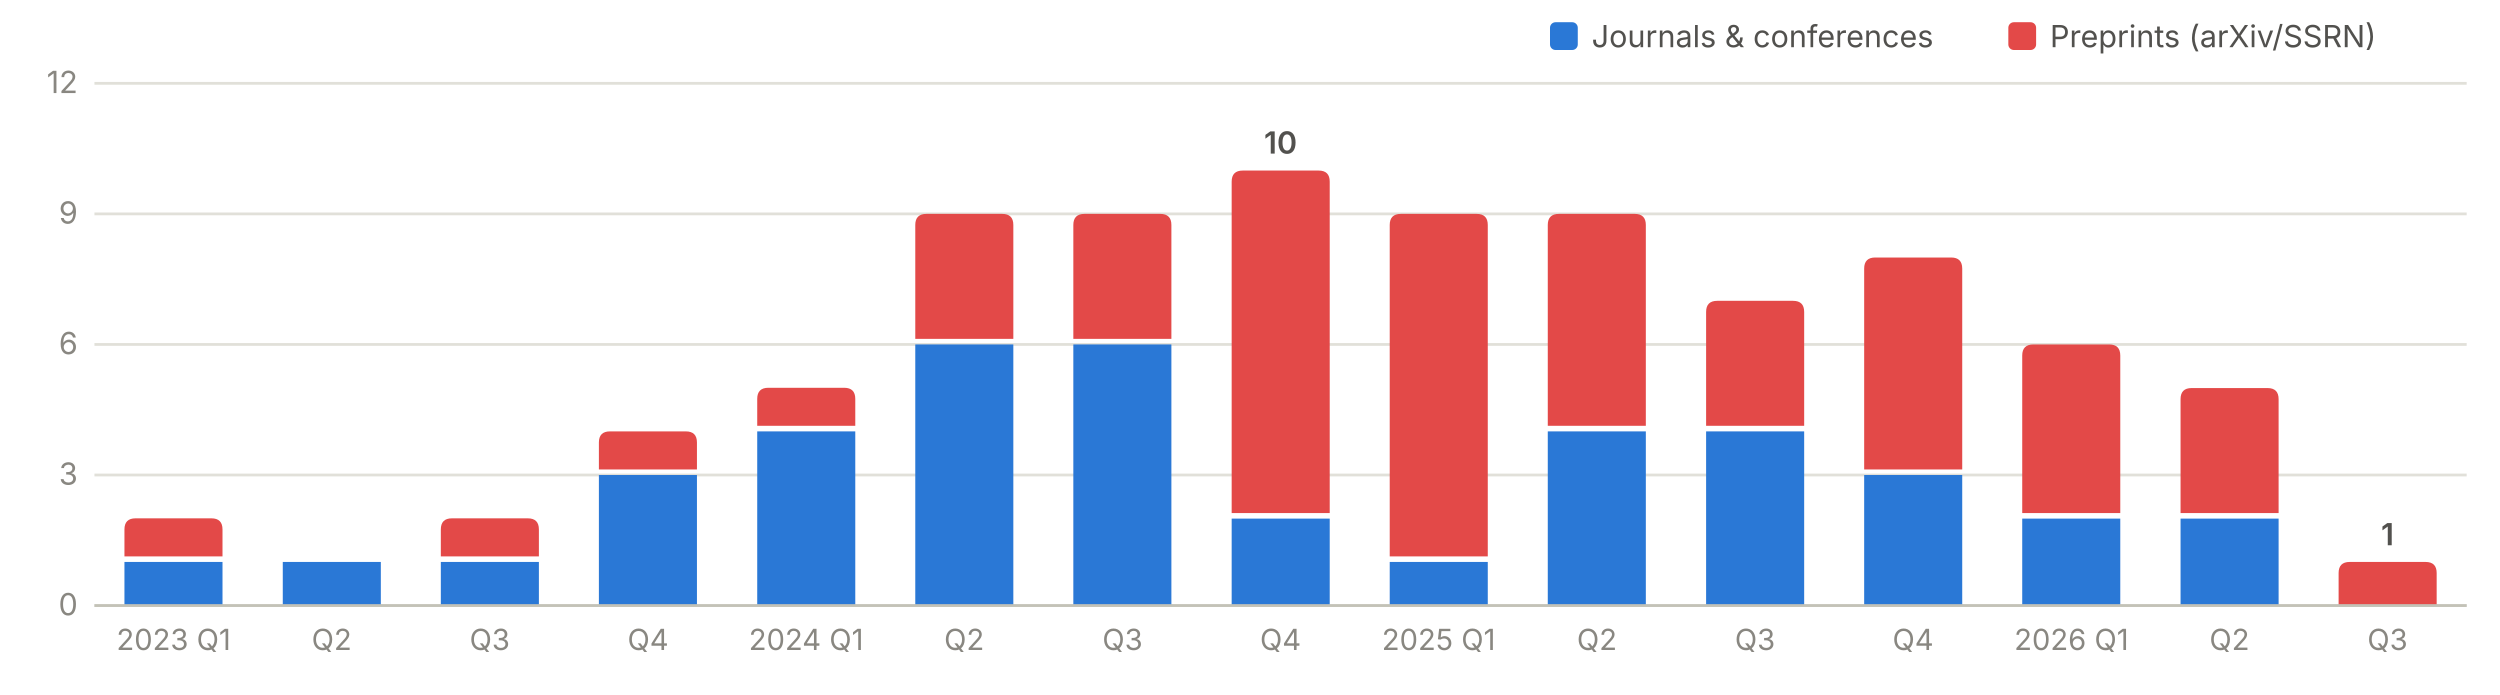
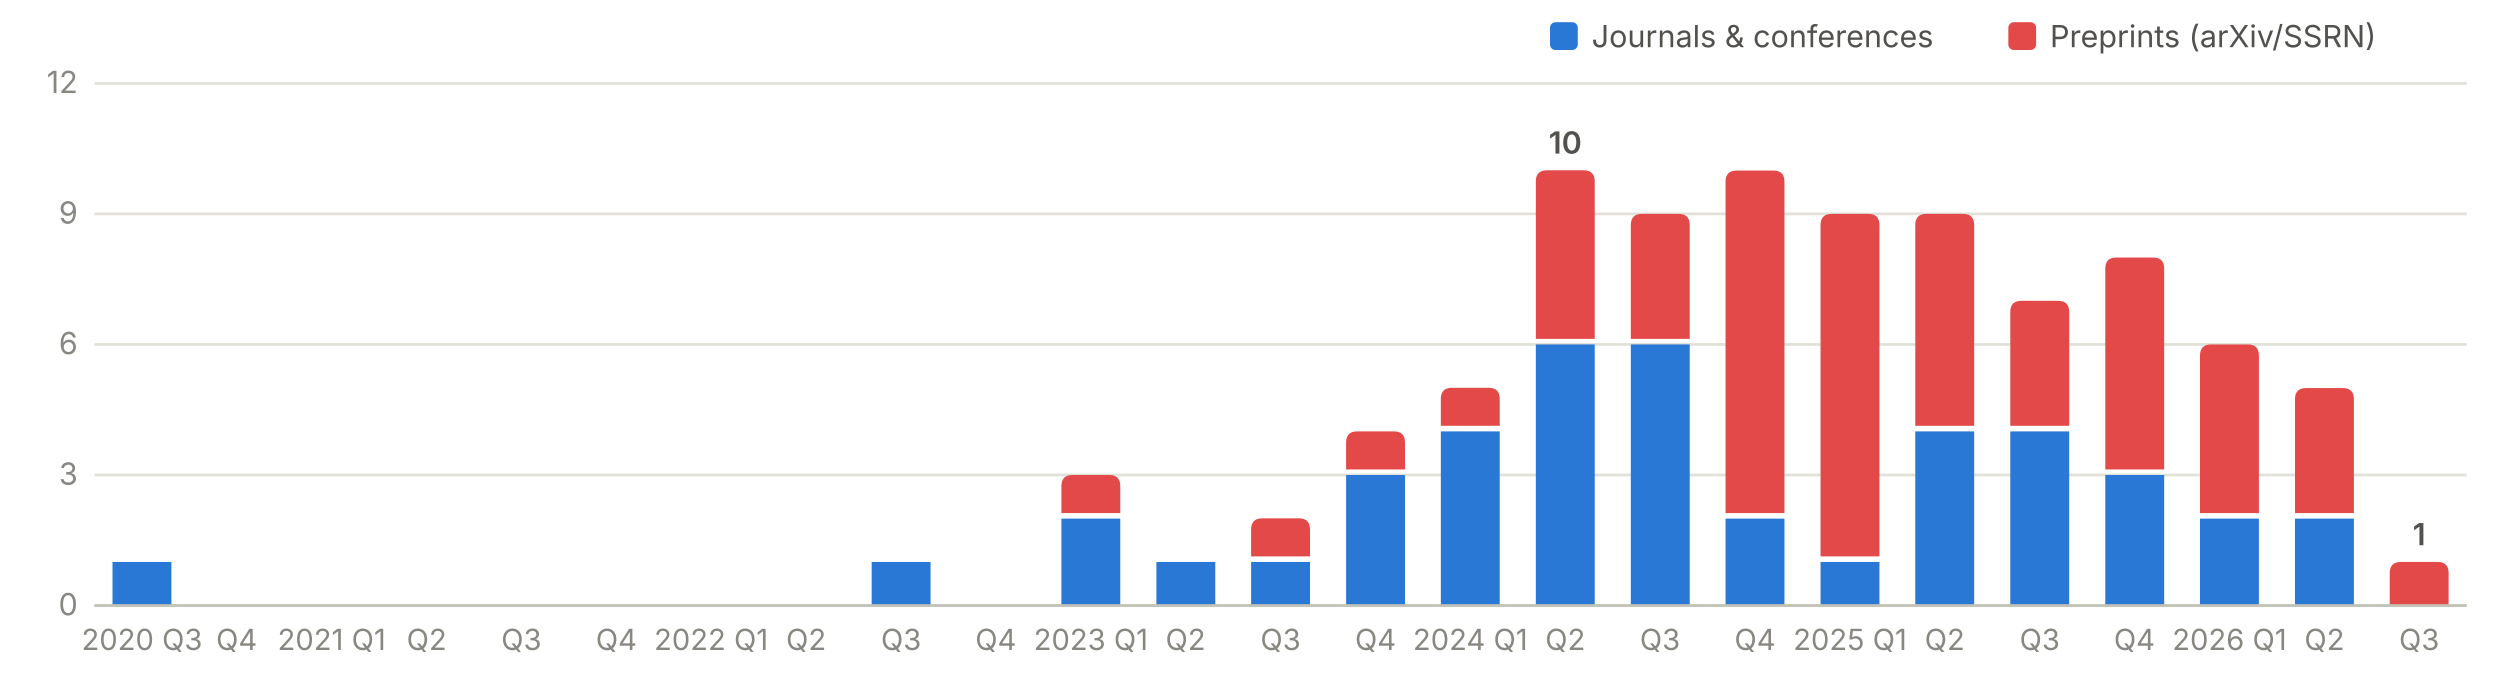
- <svg xmlns="http://www.w3.org/2000/svg" viewBox="0 0 900 250" width="900" height="250" role="img" aria-label="Stacked bars of journal and preprint papers per quarter, 2023 Q1 to 2026 Q3">
+ <svg xmlns="http://www.w3.org/2000/svg" viewBox="0 0 900 250" width="900" height="250" role="img" aria-label="Stacked bars of journal and preprint papers per quarter, 2020 Q3 to 2026 Q3">
  <line x1="34" y1="218.0" x2="888" y2="218.0" stroke="#e1e0d9" stroke-width="1" />
  <text x="28" y="221.5" text-anchor="end" font-family="system-ui,-apple-system,Segoe UI,sans-serif" font-size="11" fill="#898781">0</text>
  <line x1="34" y1="171.0" x2="888" y2="171.0" stroke="#e1e0d9" stroke-width="1" />
  <text x="28" y="174.5" text-anchor="end" font-family="system-ui,-apple-system,Segoe UI,sans-serif" font-size="11" fill="#898781">3</text>
  <line x1="34" y1="124.0" x2="888" y2="124.0" stroke="#e1e0d9" stroke-width="1" />
  <text x="28" y="127.5" text-anchor="end" font-family="system-ui,-apple-system,Segoe UI,sans-serif" font-size="11" fill="#898781">6</text>
  <line x1="34" y1="77.0" x2="888" y2="77.0" stroke="#e1e0d9" stroke-width="1" />
  <text x="28" y="80.5" text-anchor="end" font-family="system-ui,-apple-system,Segoe UI,sans-serif" font-size="11" fill="#898781">9</text>
  <line x1="34" y1="30.0" x2="888" y2="30.0" stroke="#e1e0d9" stroke-width="1" />
  <text x="28" y="33.5" text-anchor="end" font-family="system-ui,-apple-system,Segoe UI,sans-serif" font-size="11" fill="#898781">12</text>
  <rect x="558" y="8" width="10" height="10" rx="2" fill="#2a78d6" />
  <text x="573" y="17" font-family="system-ui,-apple-system,Segoe UI,sans-serif" font-size="11" fill="#52514e">Journals &amp; conferences</text>
  <rect x="723" y="8" width="10" height="10" rx="2" fill="#e34948" />
  <text x="738" y="17" font-family="system-ui,-apple-system,Segoe UI,sans-serif" font-size="11" fill="#52514e">Preprints (arXiv/SSRN)</text>
-   <rect x="44.8" y="202.3" width="35.3" height="15.7" fill="#2a78d6" />
-   <path d="M44.8,200.3 v-9.7 q0,-4.0 4.0,-4.0 h27.3 q4.0,0 4.0,4.0 v9.7 z" fill="#e34948" />
-   <text x="62.5" y="234" text-anchor="middle" font-family="system-ui,-apple-system,Segoe UI,sans-serif" font-size="10.5" fill="#898781">2023 Q1</text>
-   <rect x="101.8" y="202.3" width="35.3" height="15.7" fill="#2a78d6" />
-   <text x="119.4" y="234" text-anchor="middle" font-family="system-ui,-apple-system,Segoe UI,sans-serif" font-size="10.5" fill="#898781">Q2</text>
-   <rect x="158.7" y="202.3" width="35.3" height="15.7" fill="#2a78d6" />
-   <path d="M158.7,200.3 v-9.7 q0,-4.0 4.0,-4.0 h27.3 q4.0,0 4.0,4.0 v9.7 z" fill="#e34948" />
-   <text x="176.3" y="234" text-anchor="middle" font-family="system-ui,-apple-system,Segoe UI,sans-serif" font-size="10.5" fill="#898781">Q3</text>
-   <rect x="215.6" y="171.0" width="35.3" height="47.0" fill="#2a78d6" />
-   <path d="M215.6,169.0 v-9.7 q0,-4.0 4.0,-4.0 h27.3 q4.0,0 4.0,4.0 v9.7 z" fill="#e34948" />
-   <text x="233.3" y="234" text-anchor="middle" font-family="system-ui,-apple-system,Segoe UI,sans-serif" font-size="10.5" fill="#898781">Q4</text>
-   <rect x="272.6" y="155.3" width="35.3" height="62.7" fill="#2a78d6" />
-   <path d="M272.6,153.3 v-9.7 q0,-4.0 4.0,-4.0 h27.3 q4.0,0 4.0,4.0 v9.7 z" fill="#e34948" />
-   <text x="290.2" y="234" text-anchor="middle" font-family="system-ui,-apple-system,Segoe UI,sans-serif" font-size="10.5" fill="#898781">2024 Q1</text>
-   <rect x="329.5" y="124.0" width="35.3" height="94.0" fill="#2a78d6" />
-   <path d="M329.5,122.0 v-41.0 q0,-4.0 4.0,-4.0 h27.3 q4.0,0 4.0,4.0 v41.0 z" fill="#e34948" />
-   <text x="347.1" y="234" text-anchor="middle" font-family="system-ui,-apple-system,Segoe UI,sans-serif" font-size="10.5" fill="#898781">Q2</text>
-   <rect x="386.4" y="124.0" width="35.3" height="94.0" fill="#2a78d6" />
-   <path d="M386.4,122.0 v-41.0 q0,-4.0 4.0,-4.0 h27.3 q4.0,0 4.0,4.0 v41.0 z" fill="#e34948" />
-   <text x="404.1" y="234" text-anchor="middle" font-family="system-ui,-apple-system,Segoe UI,sans-serif" font-size="10.5" fill="#898781">Q3</text>
-   <rect x="443.4" y="186.7" width="35.3" height="31.3" fill="#2a78d6" />
-   <path d="M443.4,184.7 v-119.3 q0,-4.0 4.0,-4.0 h27.3 q4.0,0 4.0,4.0 v119.3 z" fill="#e34948" />
-   <text x="461.0" y="55.3" text-anchor="middle" font-family="system-ui,-apple-system,Segoe UI,sans-serif" font-size="11" font-weight="600" fill="#52514e">10</text>
-   <text x="461.0" y="234" text-anchor="middle" font-family="system-ui,-apple-system,Segoe UI,sans-serif" font-size="10.5" fill="#898781">Q4</text>
-   <rect x="500.3" y="202.3" width="35.3" height="15.7" fill="#2a78d6" />
-   <path d="M500.3,200.3 v-119.3 q0,-4.0 4.0,-4.0 h27.3 q4.0,0 4.0,4.0 v119.3 z" fill="#e34948" />
-   <text x="517.9" y="234" text-anchor="middle" font-family="system-ui,-apple-system,Segoe UI,sans-serif" font-size="10.5" fill="#898781">2025 Q1</text>
-   <rect x="557.2" y="155.3" width="35.3" height="62.7" fill="#2a78d6" />
-   <path d="M557.2,153.3 v-72.3 q0,-4.0 4.0,-4.0 h27.3 q4.0,0 4.0,4.0 v72.3 z" fill="#e34948" />
-   <text x="574.9" y="234" text-anchor="middle" font-family="system-ui,-apple-system,Segoe UI,sans-serif" font-size="10.5" fill="#898781">Q2</text>
-   <rect x="614.2" y="155.3" width="35.3" height="62.7" fill="#2a78d6" />
-   <path d="M614.2,153.3 v-41.0 q0,-4.0 4.0,-4.0 h27.3 q4.0,0 4.0,4.0 v41.0 z" fill="#e34948" />
-   <text x="631.8" y="234" text-anchor="middle" font-family="system-ui,-apple-system,Segoe UI,sans-serif" font-size="10.5" fill="#898781">Q3</text>
-   <rect x="671.1" y="171.0" width="35.3" height="47.0" fill="#2a78d6" />
-   <path d="M671.1,169.0 v-72.3 q0,-4.0 4.0,-4.0 h27.3 q4.0,0 4.0,4.0 v72.3 z" fill="#e34948" />
-   <text x="688.7" y="234" text-anchor="middle" font-family="system-ui,-apple-system,Segoe UI,sans-serif" font-size="10.5" fill="#898781">Q4</text>
-   <rect x="728.0" y="186.7" width="35.3" height="31.3" fill="#2a78d6" />
-   <path d="M728.0,184.7 v-56.7 q0,-4.0 4.0,-4.0 h27.3 q4.0,0 4.0,4.0 v56.7 z" fill="#e34948" />
-   <text x="745.7" y="234" text-anchor="middle" font-family="system-ui,-apple-system,Segoe UI,sans-serif" font-size="10.5" fill="#898781">2026 Q1</text>
-   <rect x="785.0" y="186.7" width="35.3" height="31.3" fill="#2a78d6" />
-   <path d="M785.0,184.7 v-41.0 q0,-4.0 4.0,-4.0 h27.3 q4.0,0 4.0,4.0 v41.0 z" fill="#e34948" />
-   <text x="802.6" y="234" text-anchor="middle" font-family="system-ui,-apple-system,Segoe UI,sans-serif" font-size="10.5" fill="#898781">Q2</text>
-   <path d="M841.9,218.0 v-11.7 q0,-4.0 4.0,-4.0 h27.3 q4.0,0 4.0,4.0 v11.7 z" fill="#e34948" />
-   <text x="859.5" y="196.3" text-anchor="middle" font-family="system-ui,-apple-system,Segoe UI,sans-serif" font-size="11" font-weight="600" fill="#52514e">1</text>
-   <text x="859.5" y="234" text-anchor="middle" font-family="system-ui,-apple-system,Segoe UI,sans-serif" font-size="10.5" fill="#898781">Q3</text>
+   <rect x="40.5" y="202.3" width="21.2" height="15.7" fill="#2a78d6" />
+   <text x="51.1" y="234" text-anchor="middle" font-family="system-ui,-apple-system,Segoe UI,sans-serif" font-size="10.5" fill="#898781">2020 Q3</text>
+   <text x="85.2" y="234" text-anchor="middle" font-family="system-ui,-apple-system,Segoe UI,sans-serif" font-size="10.5" fill="#898781">Q4</text>
+   <text x="119.4" y="234" text-anchor="middle" font-family="system-ui,-apple-system,Segoe UI,sans-serif" font-size="10.5" fill="#898781">2021 Q1</text>
+   <text x="153.6" y="234" text-anchor="middle" font-family="system-ui,-apple-system,Segoe UI,sans-serif" font-size="10.5" fill="#898781">Q2</text>
+   <text x="187.7" y="234" text-anchor="middle" font-family="system-ui,-apple-system,Segoe UI,sans-serif" font-size="10.5" fill="#898781">Q3</text>
+   <text x="221.9" y="234" text-anchor="middle" font-family="system-ui,-apple-system,Segoe UI,sans-serif" font-size="10.5" fill="#898781">Q4</text>
+   <text x="256.0" y="234" text-anchor="middle" font-family="system-ui,-apple-system,Segoe UI,sans-serif" font-size="10.5" fill="#898781">2022 Q1</text>
+   <text x="290.2" y="234" text-anchor="middle" font-family="system-ui,-apple-system,Segoe UI,sans-serif" font-size="10.5" fill="#898781">Q2</text>
+   <rect x="313.8" y="202.3" width="21.2" height="15.7" fill="#2a78d6" />
+   <text x="324.4" y="234" text-anchor="middle" font-family="system-ui,-apple-system,Segoe UI,sans-serif" font-size="10.5" fill="#898781">Q3</text>
+   <text x="358.5" y="234" text-anchor="middle" font-family="system-ui,-apple-system,Segoe UI,sans-serif" font-size="10.5" fill="#898781">Q4</text>
+   <rect x="382.1" y="186.7" width="21.2" height="31.3" fill="#2a78d6" />
+   <path d="M382.1,184.7 v-9.7 q0,-4.0 4.0,-4.0 h13.2 q4.0,0 4.0,4.0 v9.7 z" fill="#e34948" />
+   <text x="392.7" y="234" text-anchor="middle" font-family="system-ui,-apple-system,Segoe UI,sans-serif" font-size="10.5" fill="#898781">2023 Q1</text>
+   <rect x="416.3" y="202.3" width="21.2" height="15.7" fill="#2a78d6" />
+   <text x="426.8" y="234" text-anchor="middle" font-family="system-ui,-apple-system,Segoe UI,sans-serif" font-size="10.5" fill="#898781">Q2</text>
+   <rect x="450.4" y="202.3" width="21.2" height="15.7" fill="#2a78d6" />
+   <path d="M450.4,200.3 v-9.7 q0,-4.0 4.0,-4.0 h13.2 q4.0,0 4.0,4.0 v9.7 z" fill="#e34948" />
+   <text x="461.0" y="234" text-anchor="middle" font-family="system-ui,-apple-system,Segoe UI,sans-serif" font-size="10.5" fill="#898781">Q3</text>
+   <rect x="484.6" y="171.0" width="21.2" height="47.0" fill="#2a78d6" />
+   <path d="M484.6,169.0 v-9.7 q0,-4.0 4.0,-4.0 h13.2 q4.0,0 4.0,4.0 v9.7 z" fill="#e34948" />
+   <text x="495.2" y="234" text-anchor="middle" font-family="system-ui,-apple-system,Segoe UI,sans-serif" font-size="10.5" fill="#898781">Q4</text>
+   <rect x="518.7" y="155.3" width="21.2" height="62.7" fill="#2a78d6" />
+   <path d="M518.7,153.3 v-9.7 q0,-4.0 4.0,-4.0 h13.2 q4.0,0 4.0,4.0 v9.7 z" fill="#e34948" />
+   <text x="529.3" y="234" text-anchor="middle" font-family="system-ui,-apple-system,Segoe UI,sans-serif" font-size="10.5" fill="#898781">2024 Q1</text>
+   <rect x="552.9" y="124.0" width="21.2" height="94.0" fill="#2a78d6" />
+   <path d="M552.9,122.0 v-56.7 q0,-4.0 4.0,-4.0 h13.2 q4.0,0 4.0,4.0 v56.7 z" fill="#e34948" />
+   <text x="563.5" y="55.3" text-anchor="middle" font-family="system-ui,-apple-system,Segoe UI,sans-serif" font-size="11" font-weight="600" fill="#52514e">10</text>
+   <text x="563.5" y="234" text-anchor="middle" font-family="system-ui,-apple-system,Segoe UI,sans-serif" font-size="10.5" fill="#898781">Q2</text>
+   <rect x="587.1" y="124.0" width="21.2" height="94.0" fill="#2a78d6" />
+   <path d="M587.1,122.0 v-41.0 q0,-4.0 4.0,-4.0 h13.2 q4.0,0 4.0,4.0 v41.0 z" fill="#e34948" />
+   <text x="597.6" y="234" text-anchor="middle" font-family="system-ui,-apple-system,Segoe UI,sans-serif" font-size="10.5" fill="#898781">Q3</text>
+   <rect x="621.2" y="186.7" width="21.2" height="31.3" fill="#2a78d6" />
+   <path d="M621.2,184.7 v-119.3 q0,-4.0 4.0,-4.0 h13.2 q4.0,0 4.0,4.0 v119.3 z" fill="#e34948" />
+   <text x="631.8" y="234" text-anchor="middle" font-family="system-ui,-apple-system,Segoe UI,sans-serif" font-size="10.5" fill="#898781">Q4</text>
+   <rect x="655.4" y="202.3" width="21.2" height="15.7" fill="#2a78d6" />
+   <path d="M655.4,200.3 v-119.3 q0,-4.0 4.0,-4.0 h13.2 q4.0,0 4.0,4.0 v119.3 z" fill="#e34948" />
+   <text x="666.0" y="234" text-anchor="middle" font-family="system-ui,-apple-system,Segoe UI,sans-serif" font-size="10.5" fill="#898781">2025 Q1</text>
+   <rect x="689.5" y="155.3" width="21.2" height="62.7" fill="#2a78d6" />
+   <path d="M689.5,153.3 v-72.3 q0,-4.0 4.0,-4.0 h13.2 q4.0,0 4.0,4.0 v72.3 z" fill="#e34948" />
+   <text x="700.1" y="234" text-anchor="middle" font-family="system-ui,-apple-system,Segoe UI,sans-serif" font-size="10.5" fill="#898781">Q2</text>
+   <rect x="723.7" y="155.3" width="21.2" height="62.7" fill="#2a78d6" />
+   <path d="M723.7,153.3 v-41.0 q0,-4.0 4.0,-4.0 h13.2 q4.0,0 4.0,4.0 v41.0 z" fill="#e34948" />
+   <text x="734.3" y="234" text-anchor="middle" font-family="system-ui,-apple-system,Segoe UI,sans-serif" font-size="10.5" fill="#898781">Q3</text>
+   <rect x="757.9" y="171.0" width="21.2" height="47.0" fill="#2a78d6" />
+   <path d="M757.9,169.0 v-72.3 q0,-4.0 4.0,-4.0 h13.2 q4.0,0 4.0,4.0 v72.3 z" fill="#e34948" />
+   <text x="768.4" y="234" text-anchor="middle" font-family="system-ui,-apple-system,Segoe UI,sans-serif" font-size="10.5" fill="#898781">Q4</text>
+   <rect x="792.0" y="186.7" width="21.2" height="31.3" fill="#2a78d6" />
+   <path d="M792.0,184.7 v-56.7 q0,-4.0 4.0,-4.0 h13.2 q4.0,0 4.0,4.0 v56.7 z" fill="#e34948" />
+   <text x="802.6" y="234" text-anchor="middle" font-family="system-ui,-apple-system,Segoe UI,sans-serif" font-size="10.5" fill="#898781">2026 Q1</text>
+   <rect x="826.2" y="186.7" width="21.2" height="31.3" fill="#2a78d6" />
+   <path d="M826.2,184.7 v-41.0 q0,-4.0 4.0,-4.0 h13.2 q4.0,0 4.0,4.0 v41.0 z" fill="#e34948" />
+   <text x="836.8" y="234" text-anchor="middle" font-family="system-ui,-apple-system,Segoe UI,sans-serif" font-size="10.5" fill="#898781">Q2</text>
+   <path d="M860.3,218.0 v-11.7 q0,-4.0 4.0,-4.0 h13.2 q4.0,0 4.0,4.0 v11.7 z" fill="#e34948" />
+   <text x="870.9" y="196.3" text-anchor="middle" font-family="system-ui,-apple-system,Segoe UI,sans-serif" font-size="11" font-weight="600" fill="#52514e">1</text>
+   <text x="870.9" y="234" text-anchor="middle" font-family="system-ui,-apple-system,Segoe UI,sans-serif" font-size="10.5" fill="#898781">Q3</text>
  <line x1="34" y1="218" x2="888" y2="218" stroke="#c3c2b7" stroke-width="1" />
</svg>
